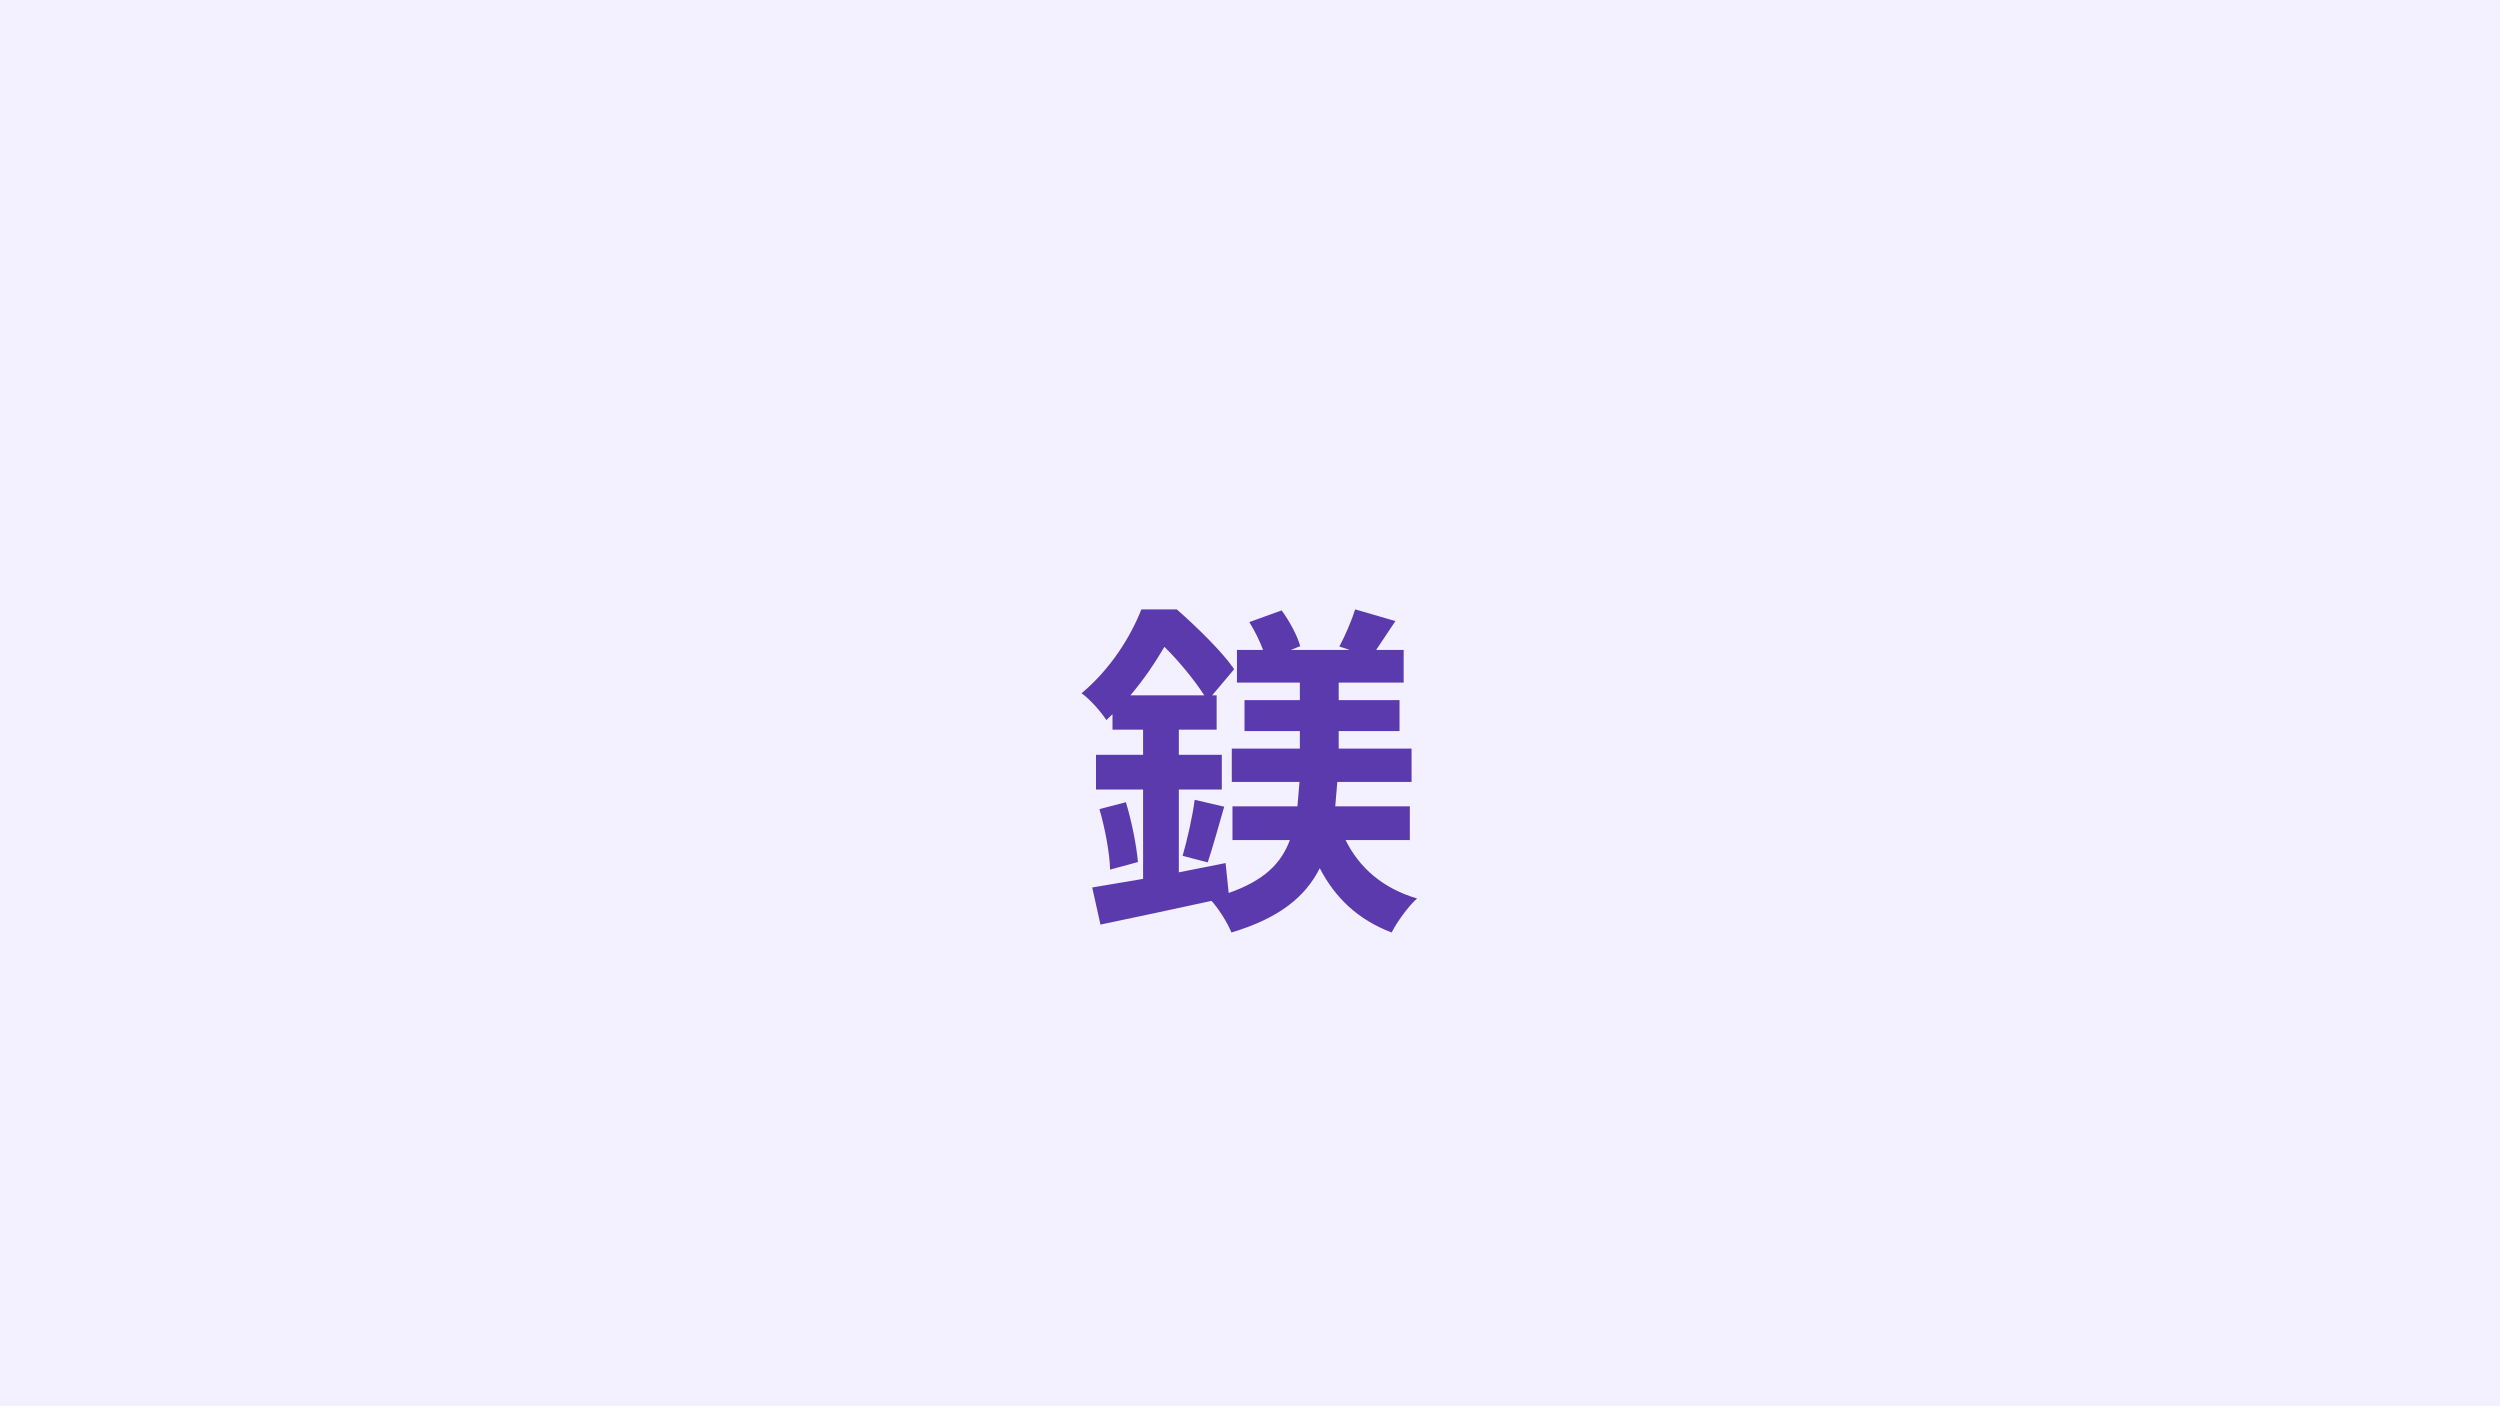
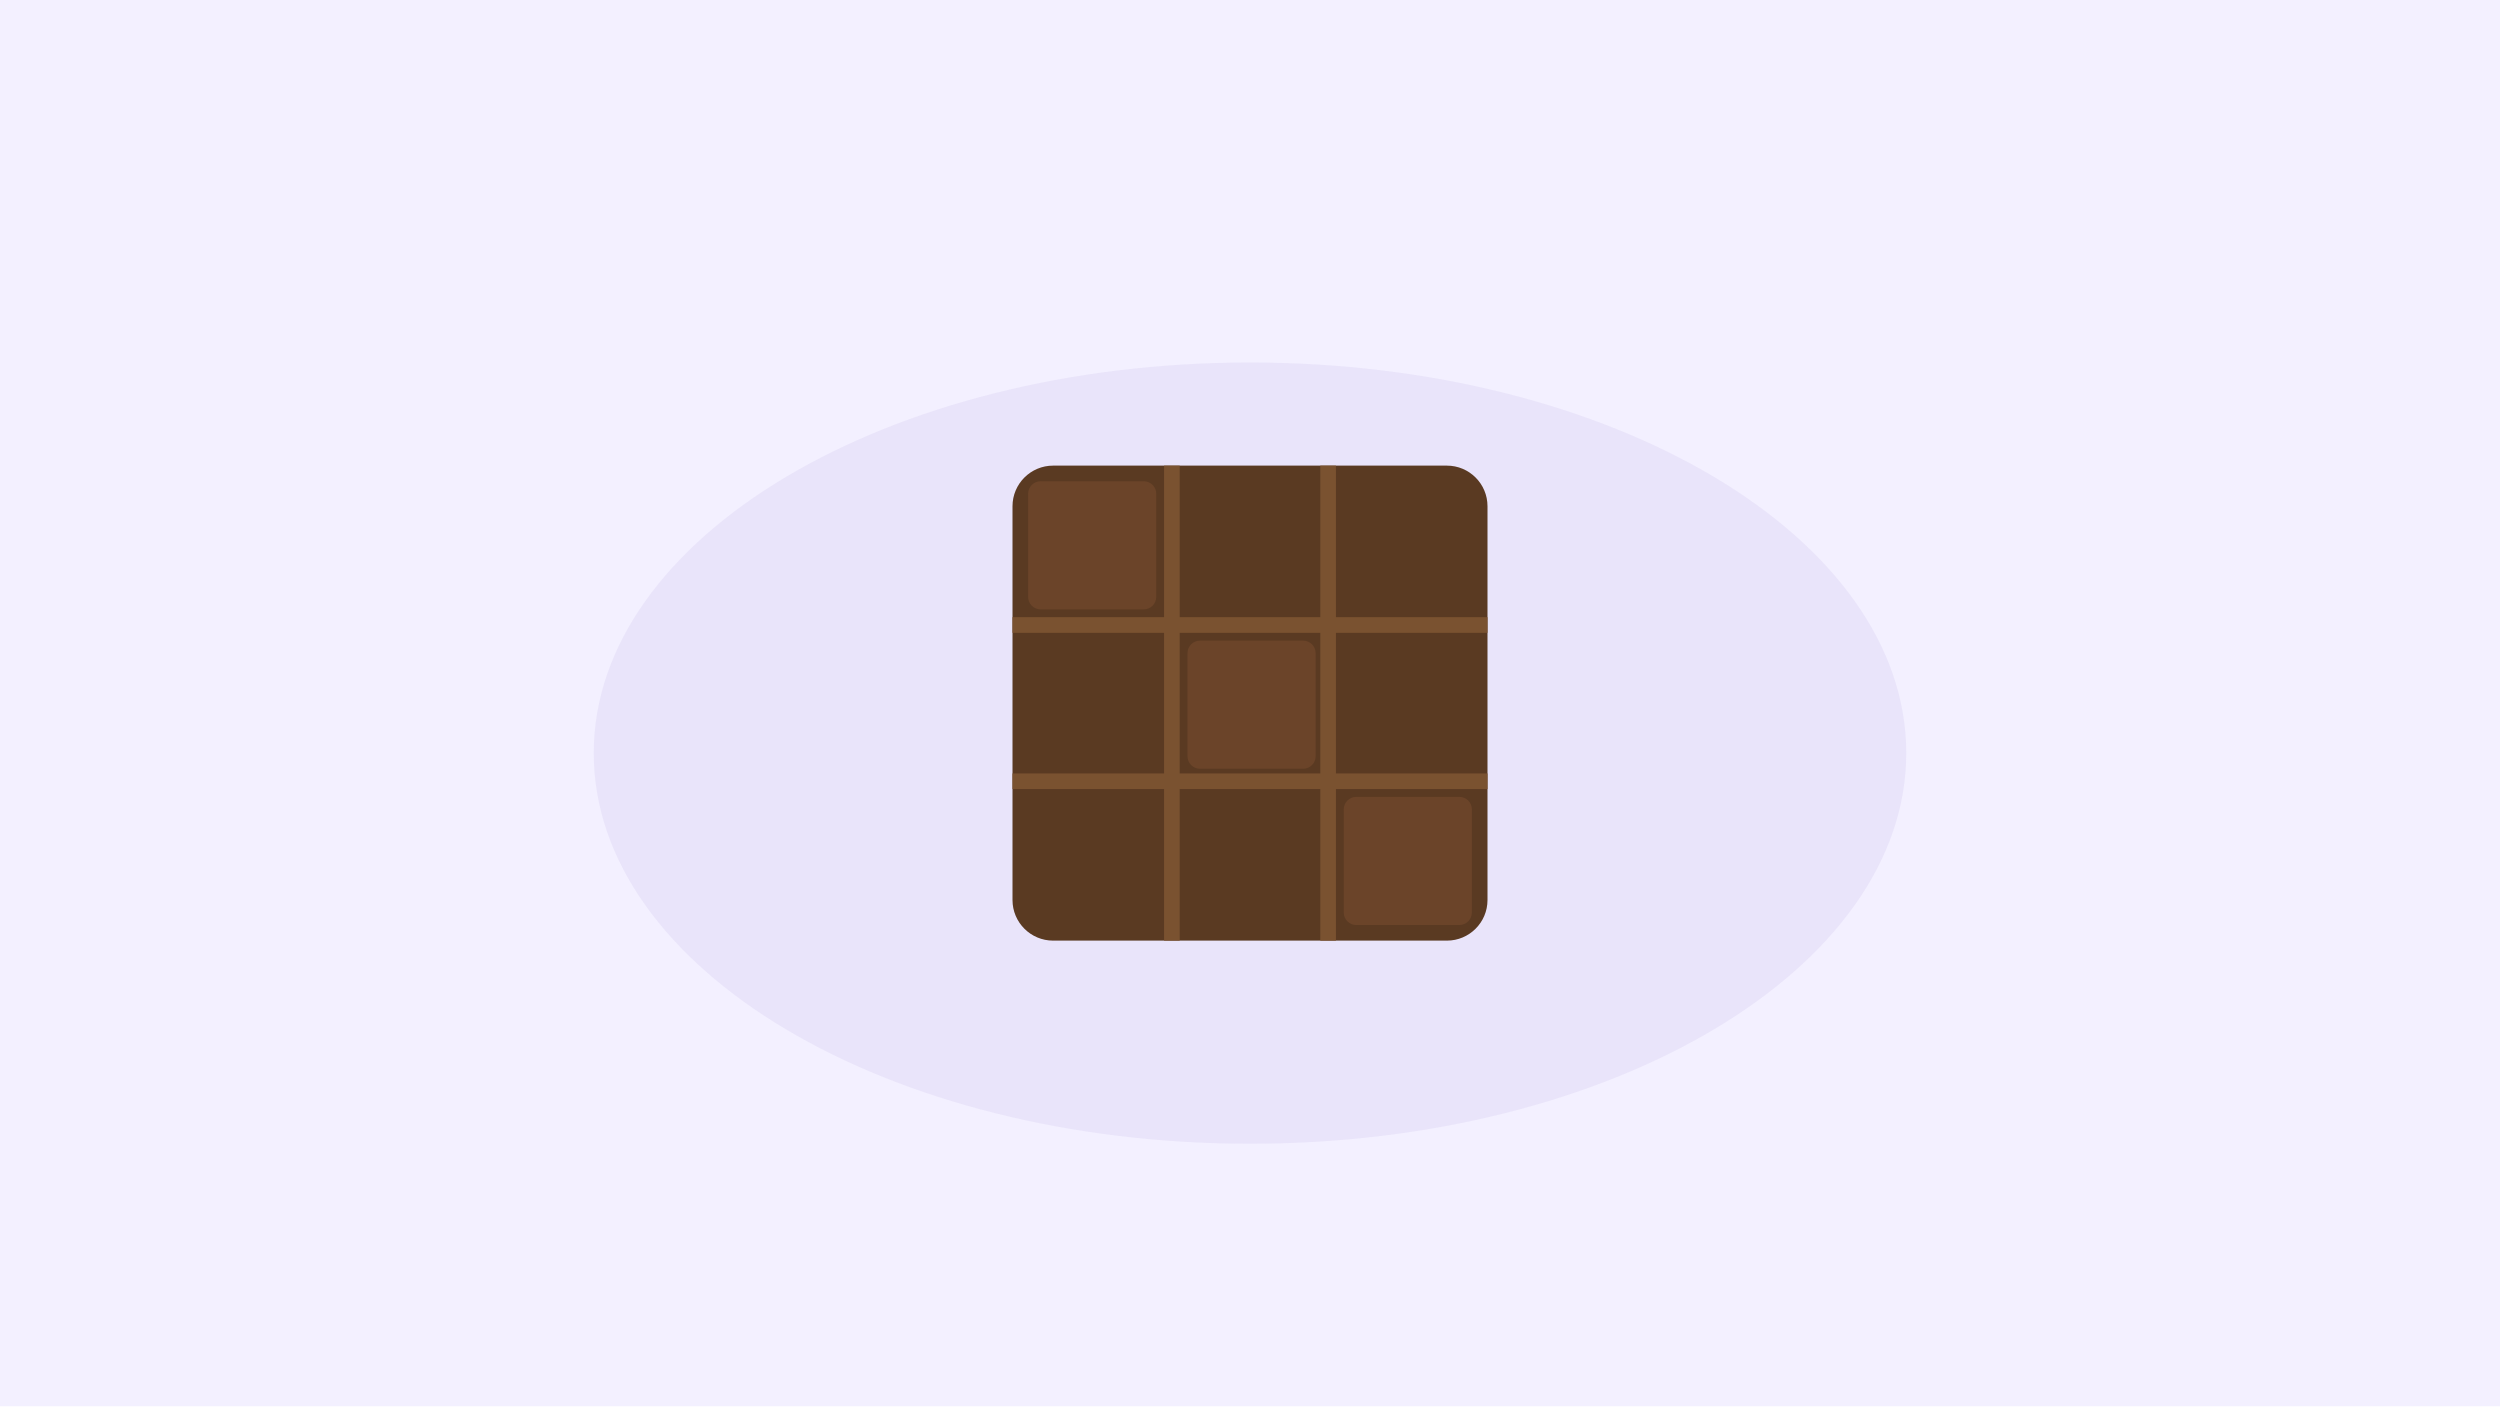
<svg xmlns="http://www.w3.org/2000/svg" viewBox="0 0 1600 900" role="img" aria-label="鎂">
  <rect width="1600" height="900" fill="#F3F0FF" />
-   <text x="800" y="500" dominant-baseline="middle" text-anchor="middle" fill="#5B3AAE" font-family="Noto Sans TC, Inter, Arial, sans-serif" font-size="220" font-weight="700">鎂</text>
+   <ellipse cx="800" cy="482" rx="420" ry="250" fill="#5B3AAE" opacity="0.07" />
+   <g transform="translate(800,450)">
+     <rect x="-152" y="-152" width="304" height="304" rx="26" fill="#5A3A22" />
+     <g stroke="#7A5230" stroke-width="10">
+       <line x1="-152" y1="-50" x2="152" y2="-50" />
+       <line x1="-152" y1="50" x2="152" y2="50" />
+       <line x1="-50" y1="-152" x2="-50" y2="152" />
+       <line x1="50" y1="-152" x2="50" y2="152" />
+     </g>
+     <g fill="#6B4429">
+       <rect x="-142" y="-142" width="82" height="82" rx="8" />
+       <rect x="60" y="60" width="82" height="82" rx="8" />
+       <rect x="-40" y="-40" width="82" height="82" rx="8" />
+     </g>
+   </g>
</svg>
